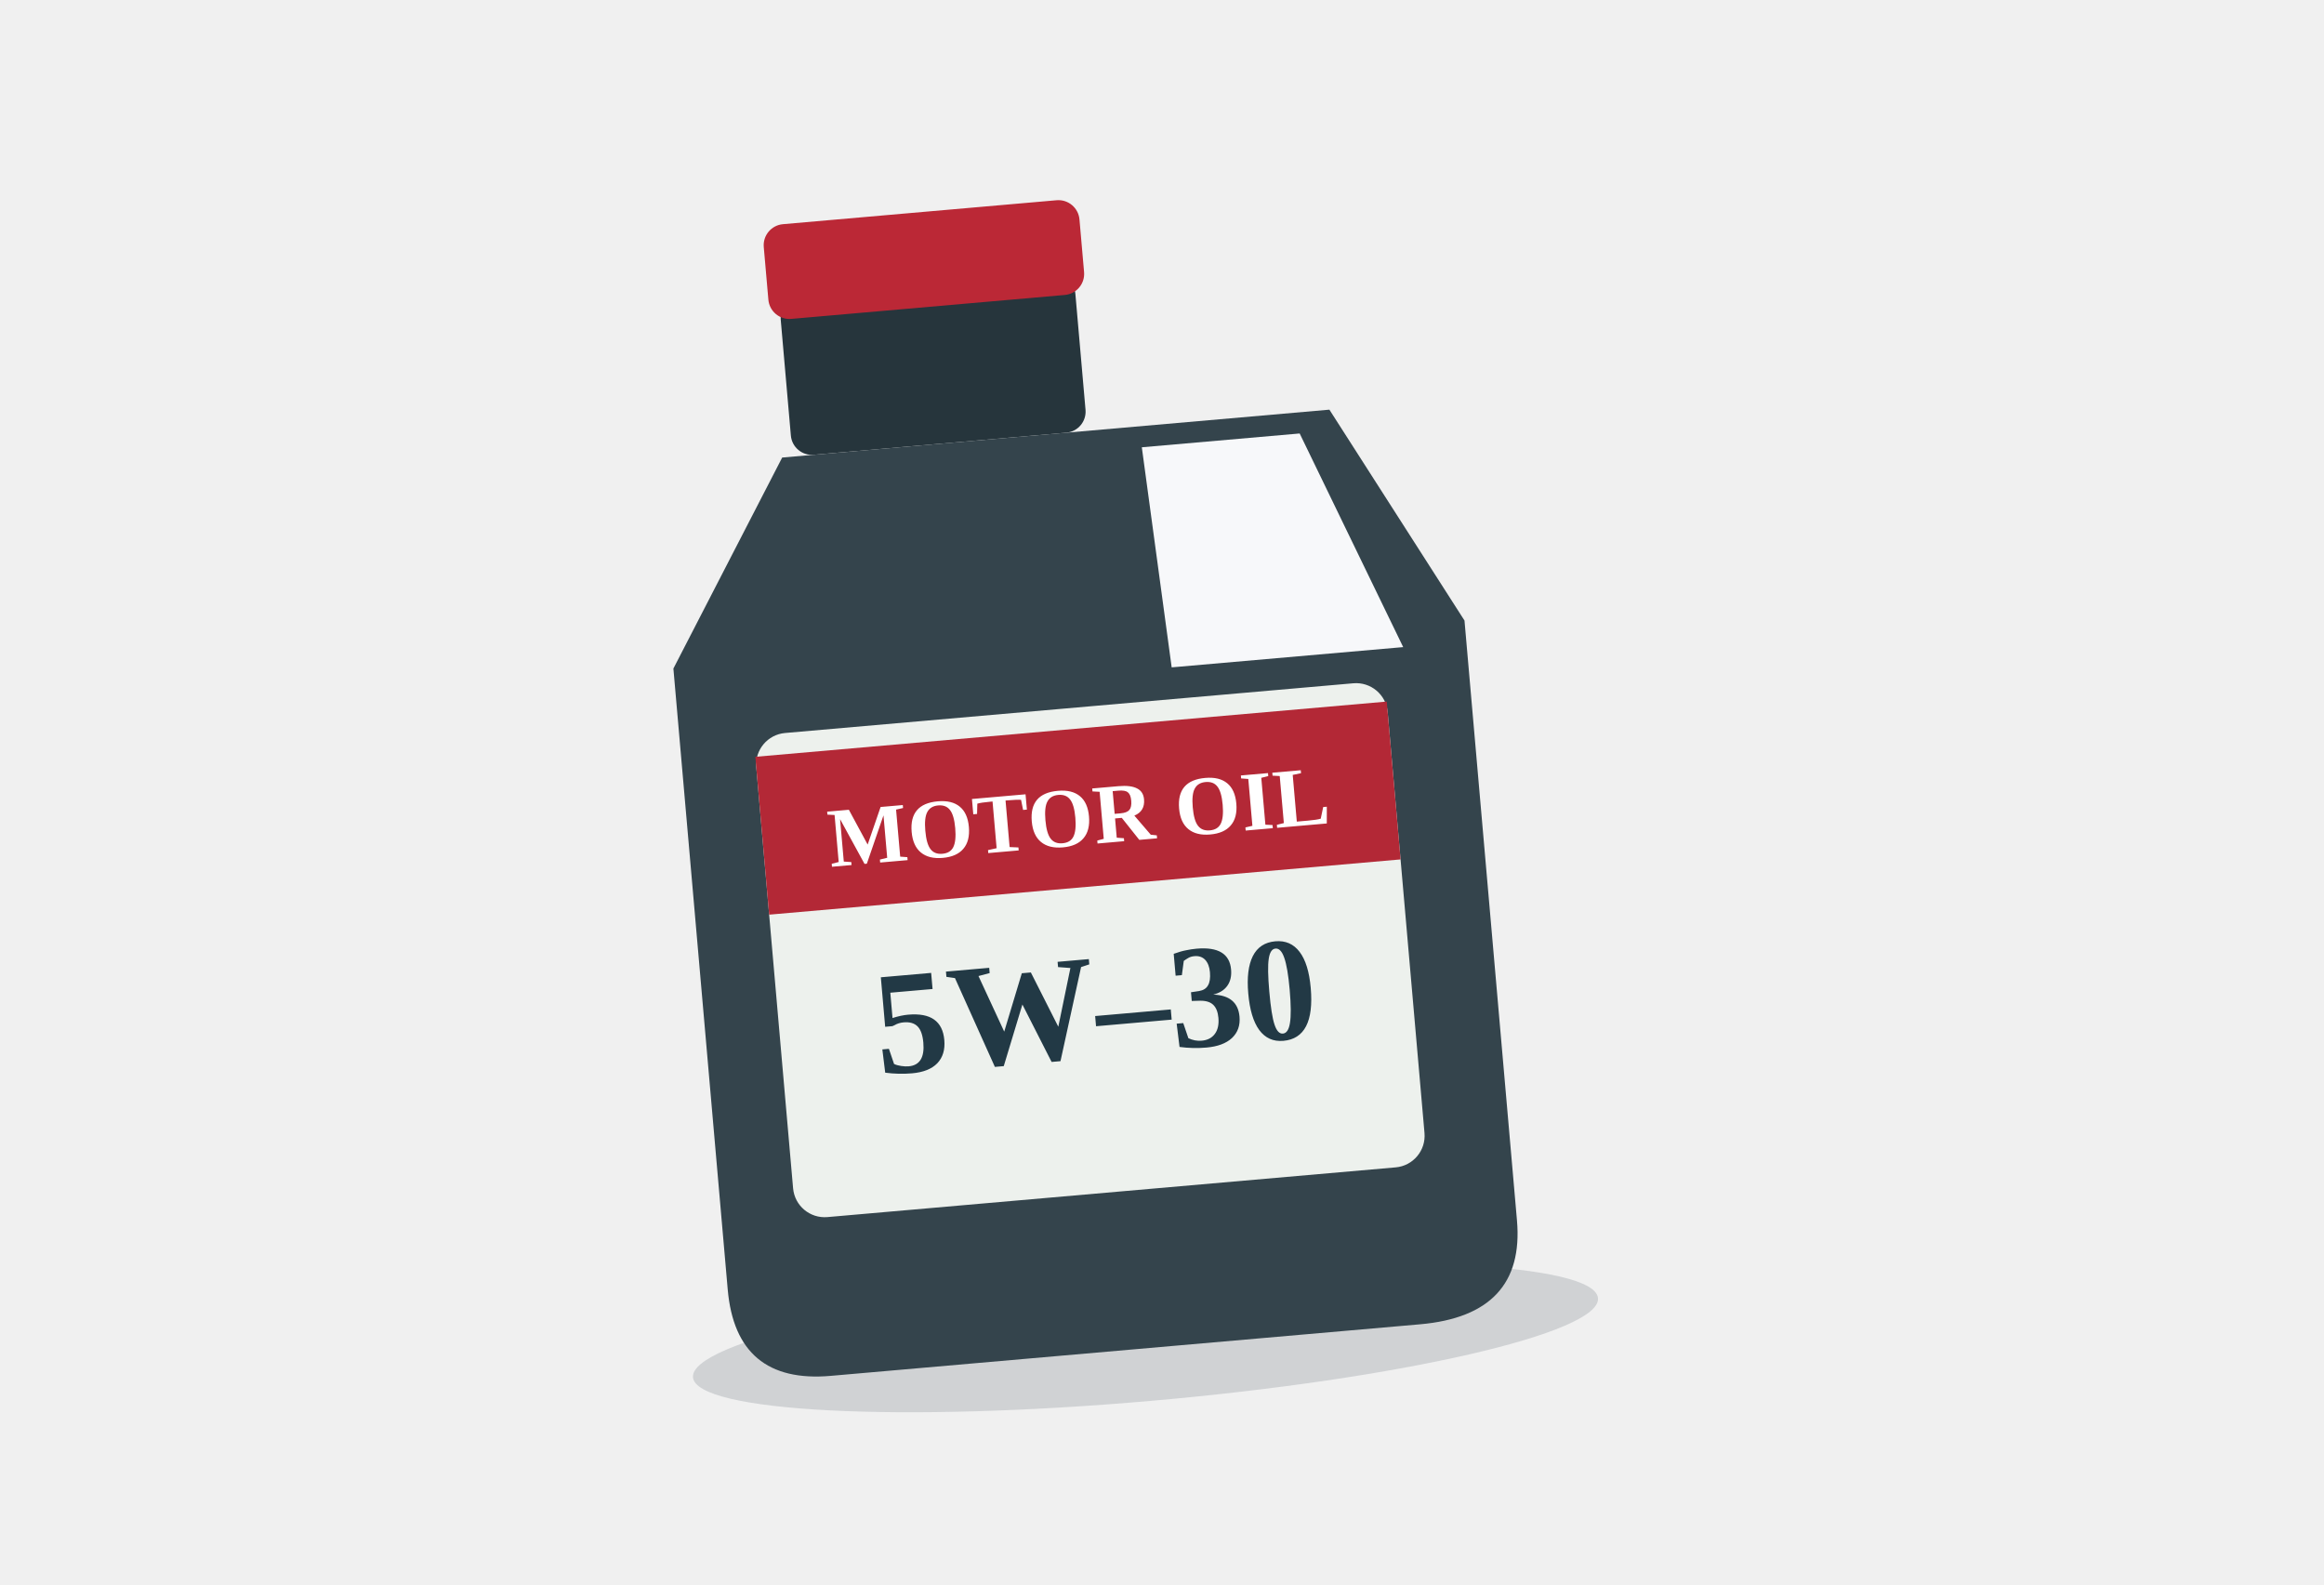
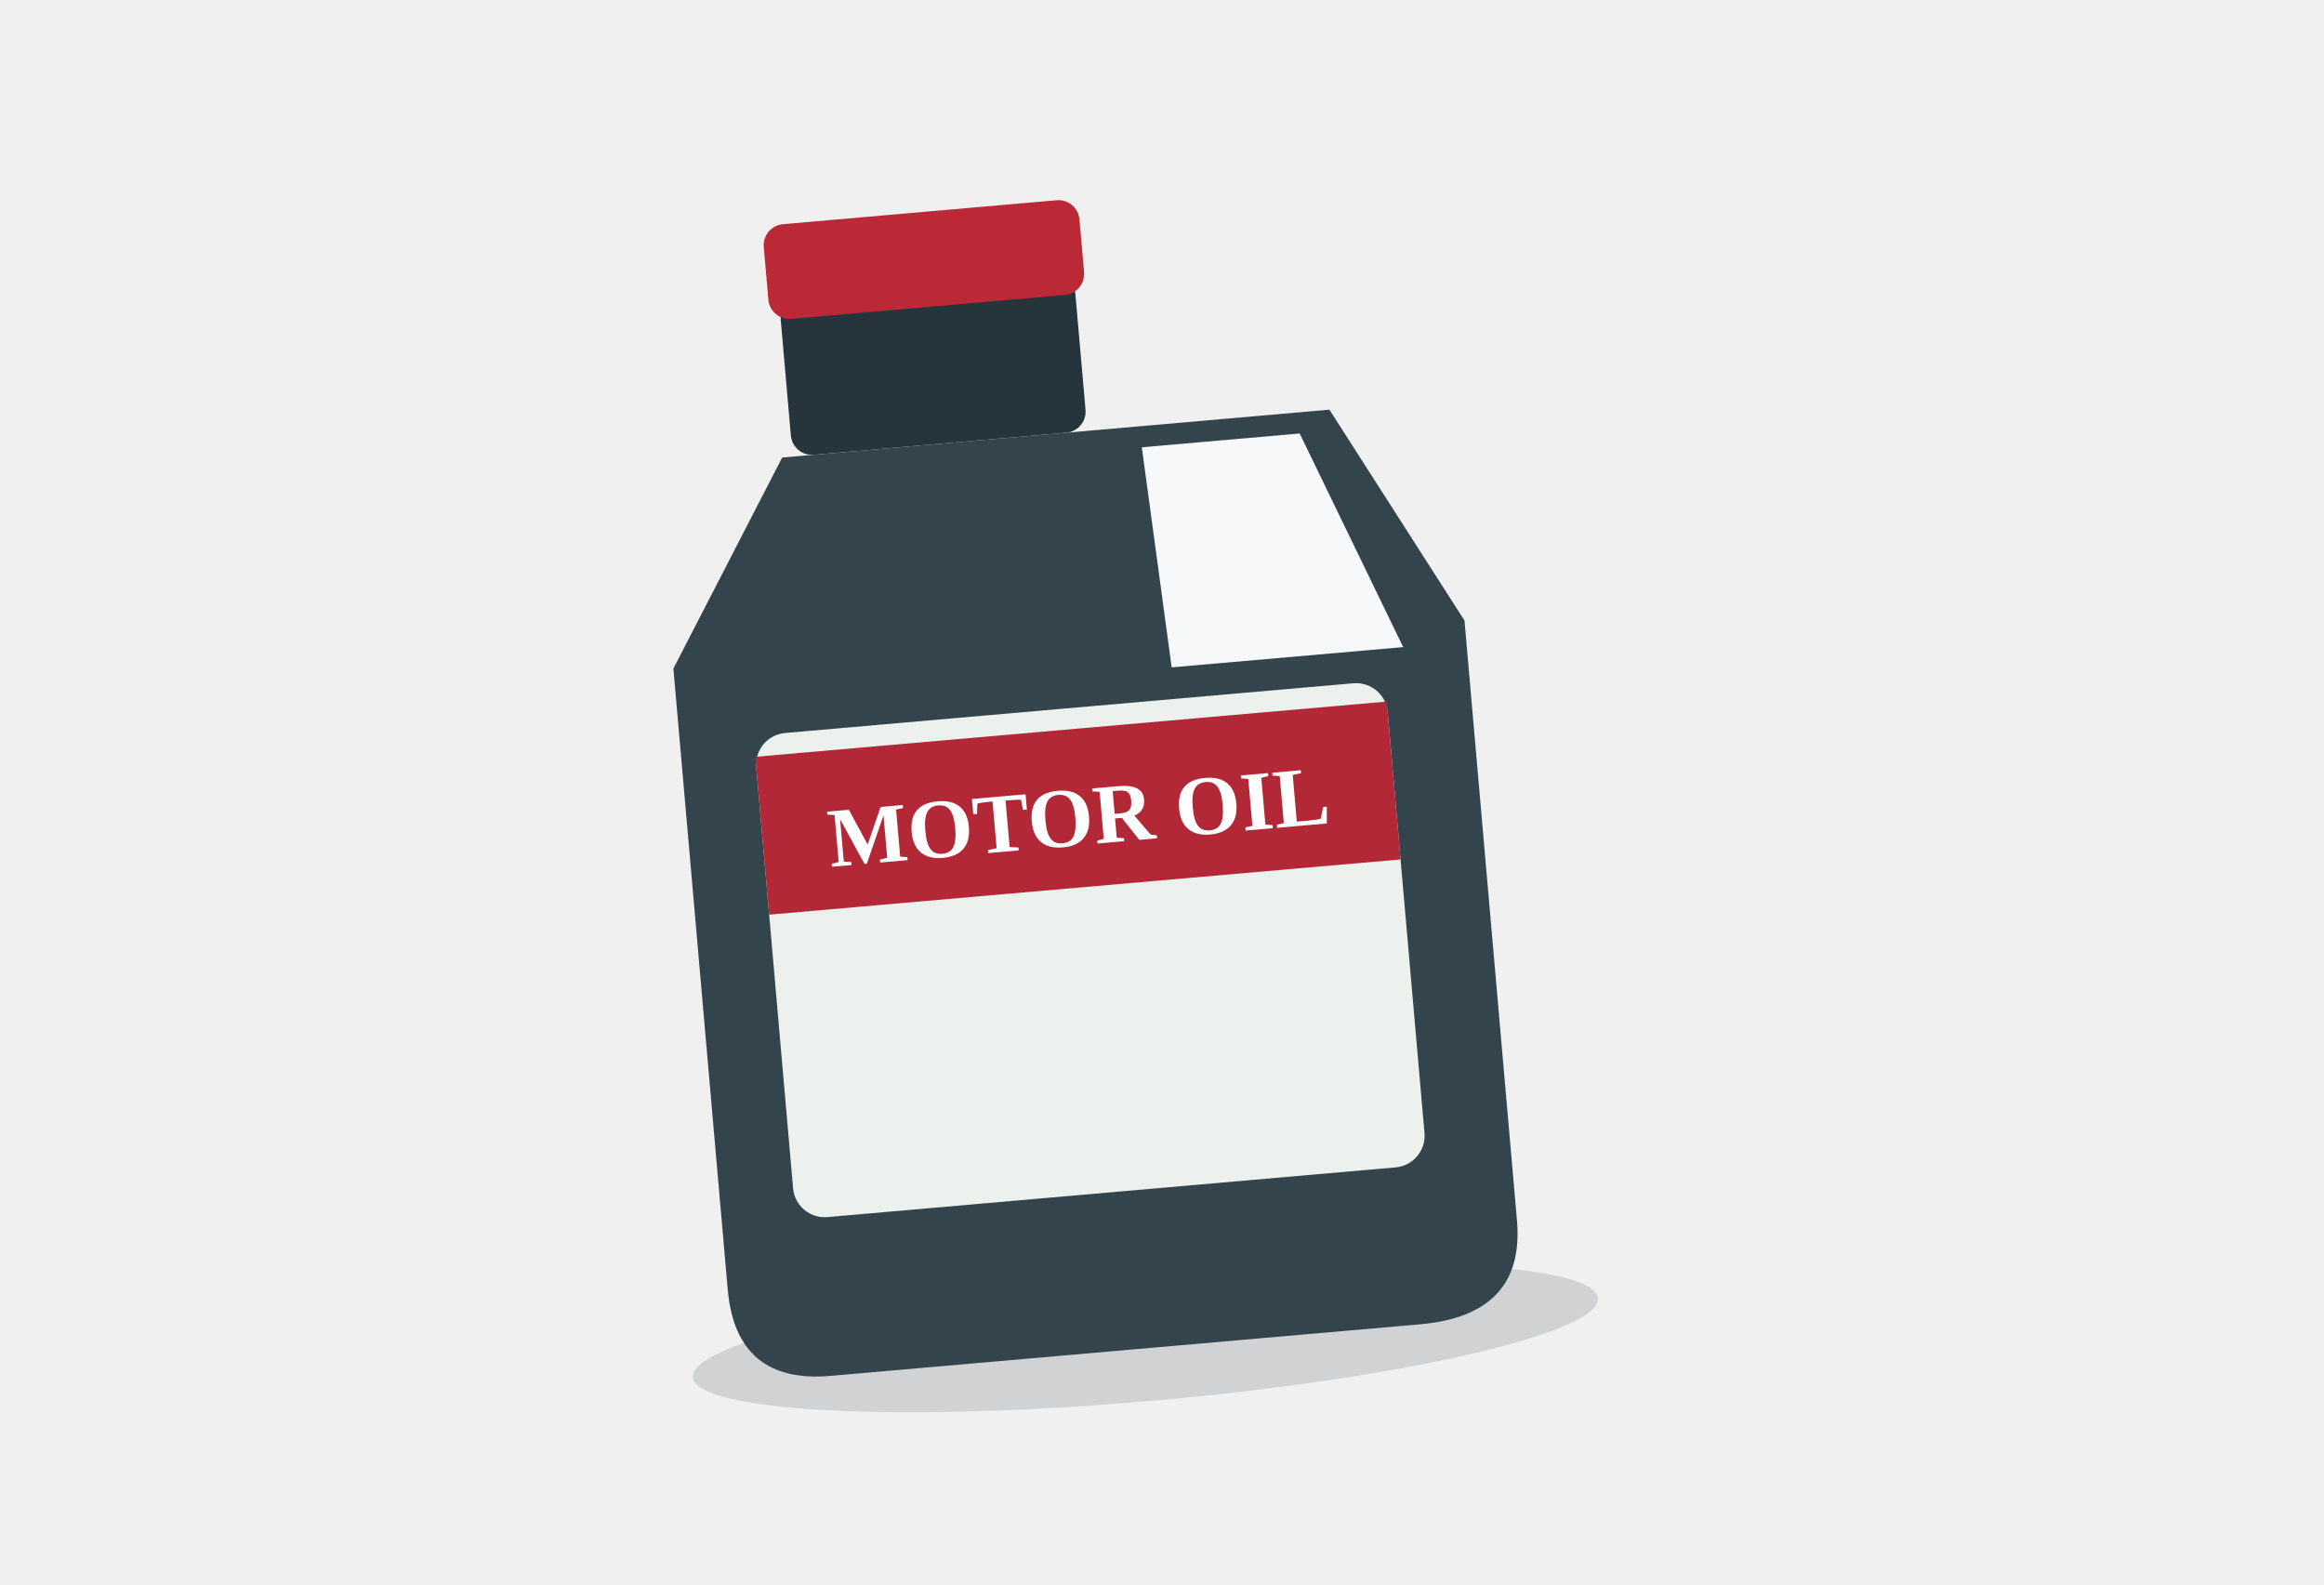
<svg xmlns="http://www.w3.org/2000/svg" class="block max-w-full" viewBox="0 0 220 150" aria-hidden="true">
  <defs>
    <linearGradient id="metal_R_0_" x1="0" x2="1" y2="1">
      <stop stop-color="#f7f9fa" />
      <stop offset=".3" stop-color="#b7c0c7" />
      <stop offset=".55" stop-color="#e6ebef" />
      <stop offset="1" stop-color="#6d7d8a" />
    </linearGradient>
    <linearGradient id="dark_R_0_">
      <stop stop-color="#65717a" />
      <stop offset="1" stop-color="#243441" />
    </linearGradient>
    <linearGradient id="pleat_R_0_">
      <stop stop-color="#fae3a0" />
      <stop offset="1" stop-color="#aa782a" />
    </linearGradient>
  </defs>
  <g transform="translate(64 16) rotate(-5 38 60)">
    <ellipse cx="40" cy="111" rx="43" ry="6" fill="#182738" opacity=".15" />
    <path d="M13 25h52l11 21v57q0 9-10 9H10q-9 0-9-9V44Z" fill="#34444c" />
    <path d="M47 27h15l8 21H48Z" fill="#f7f8fa" />
    <rect x="14" y="10" width="28" height="15" rx="2" fill="#26353c" />
    <rect x="13" y="3" width="30" height="9" rx="2" fill="#bb2836" />
    <rect x="8" y="51" width="60" height="46" rx="3" fill="#edf1ed" />
    <path d="M8 53h60v15H8Z" fill="#b32836" />
    <text x="38" y="64" text-anchor="middle" fill="white" font-size="8" font-weight="bold">MOTOR OIL</text>
-     <text x="38" y="84" text-anchor="middle" fill="#223945" font-size="14" font-weight="bold">5W–30</text>
  </g>
</svg>
